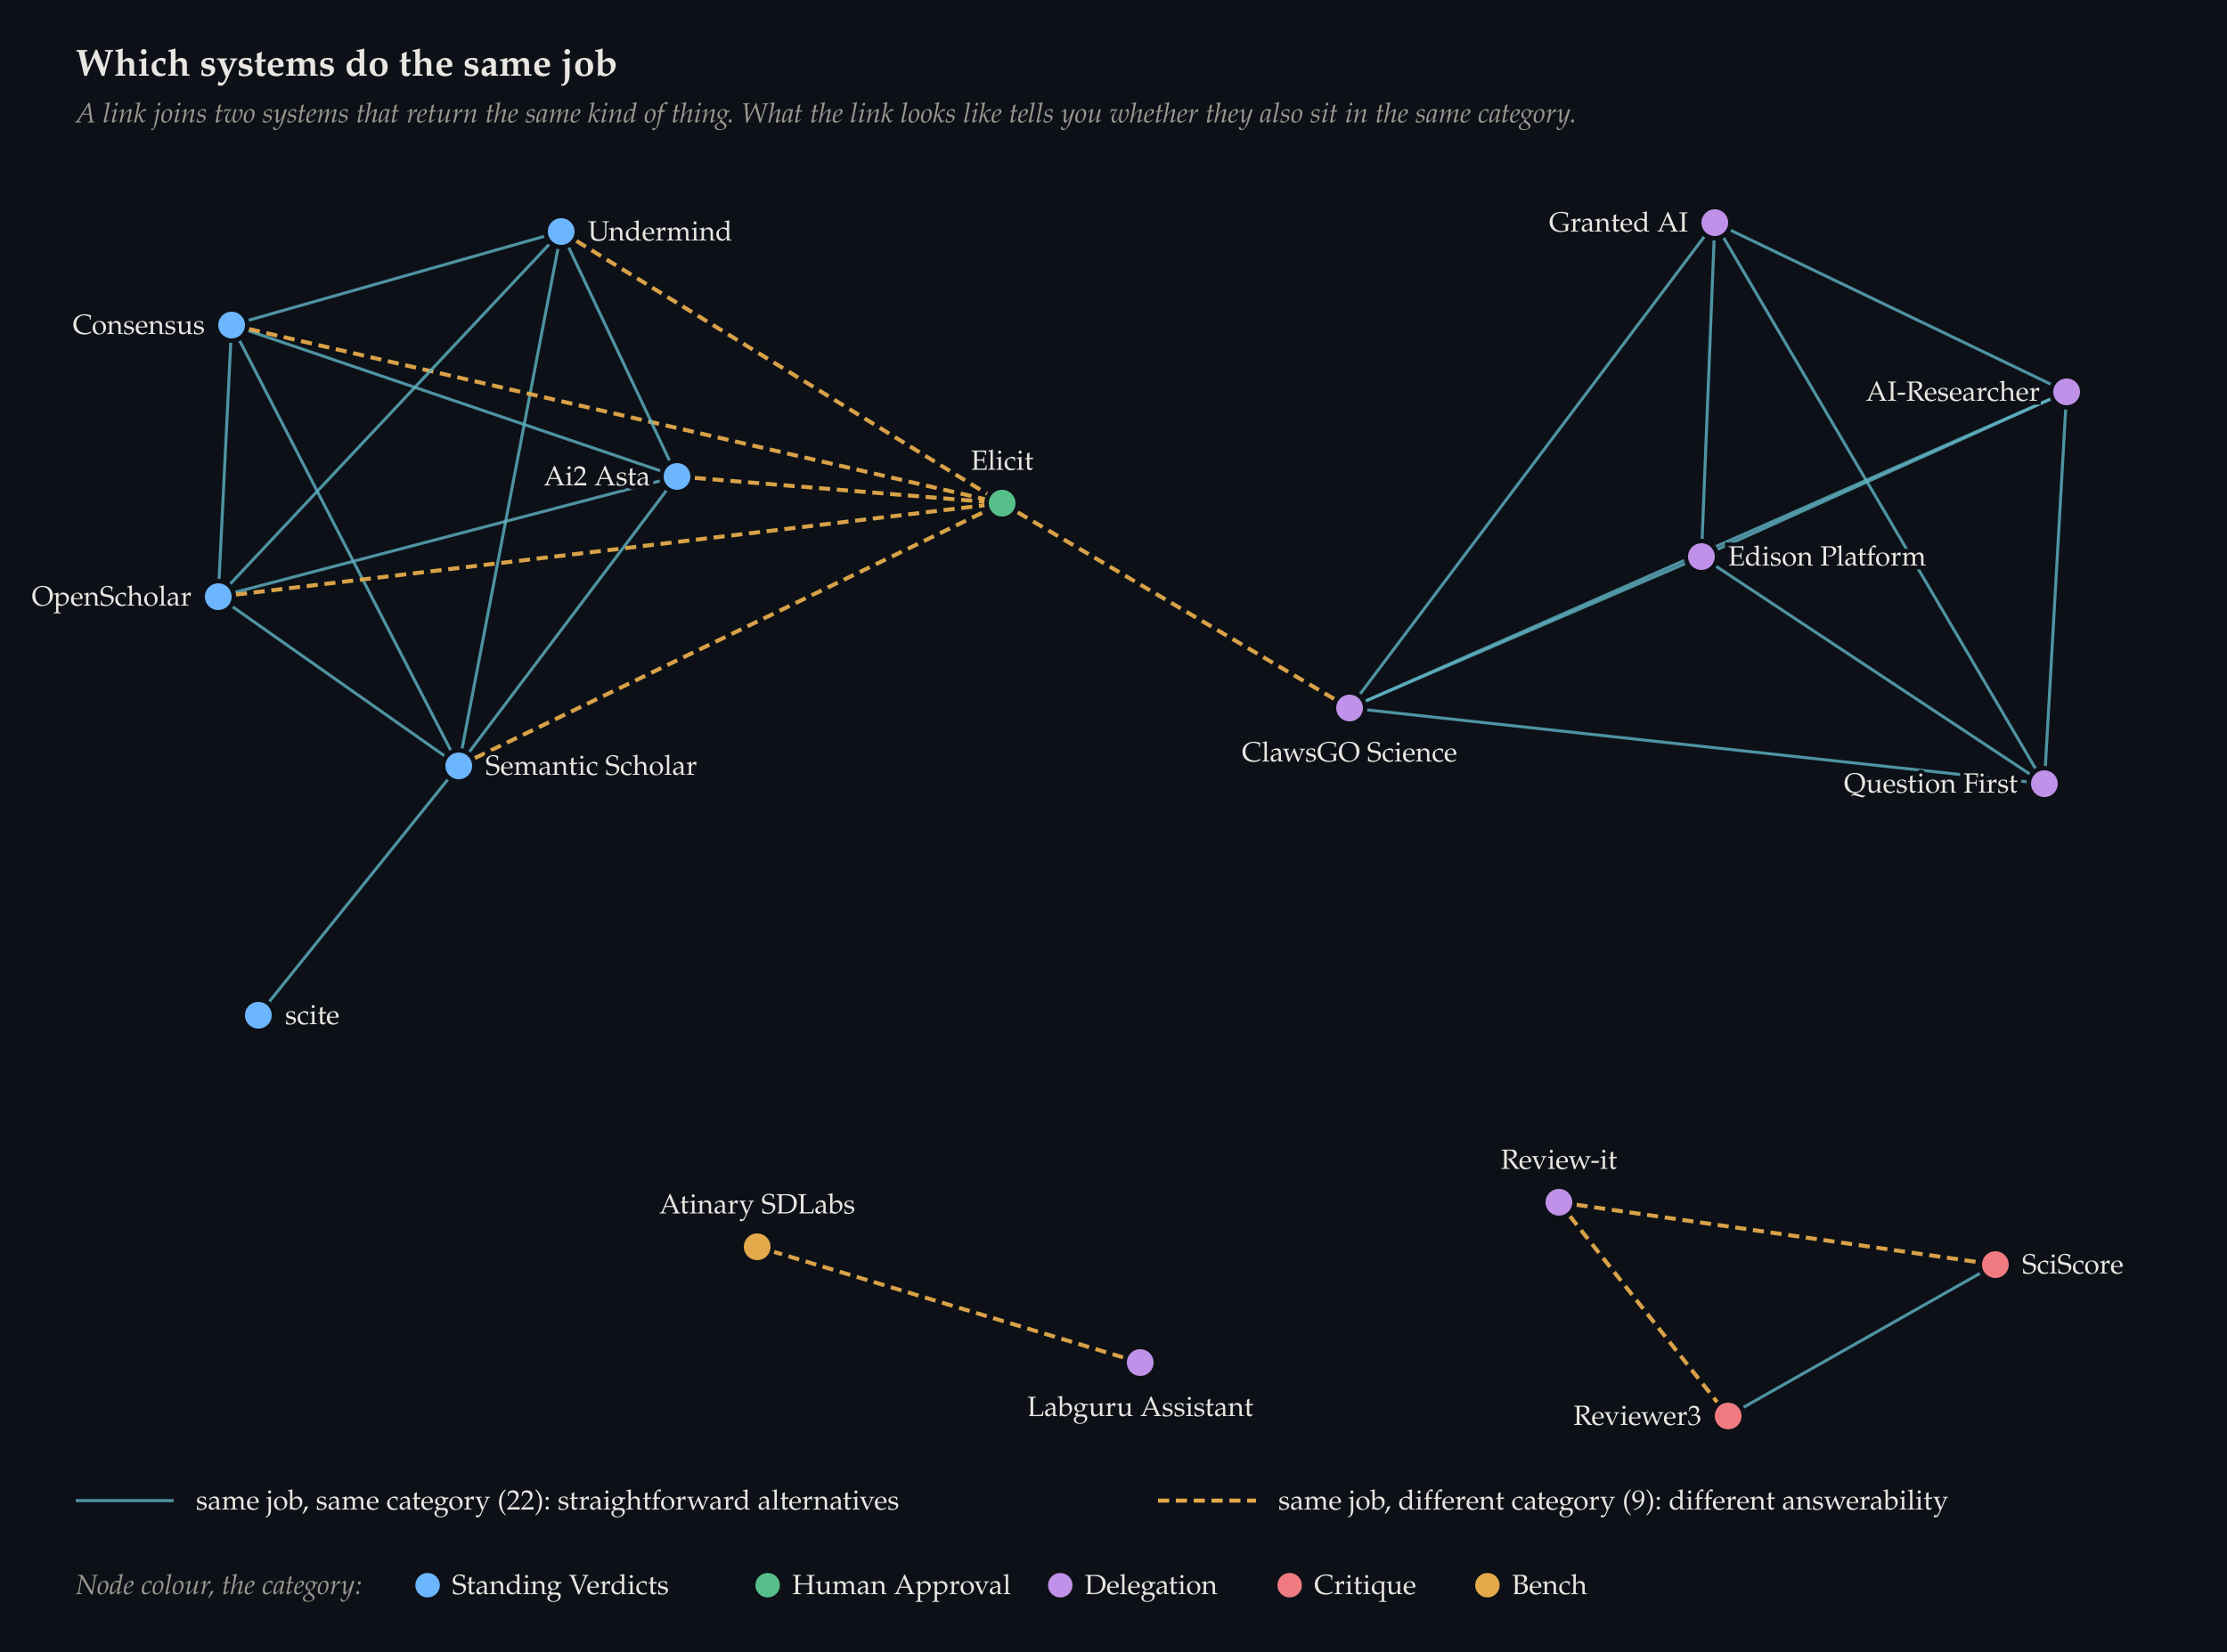
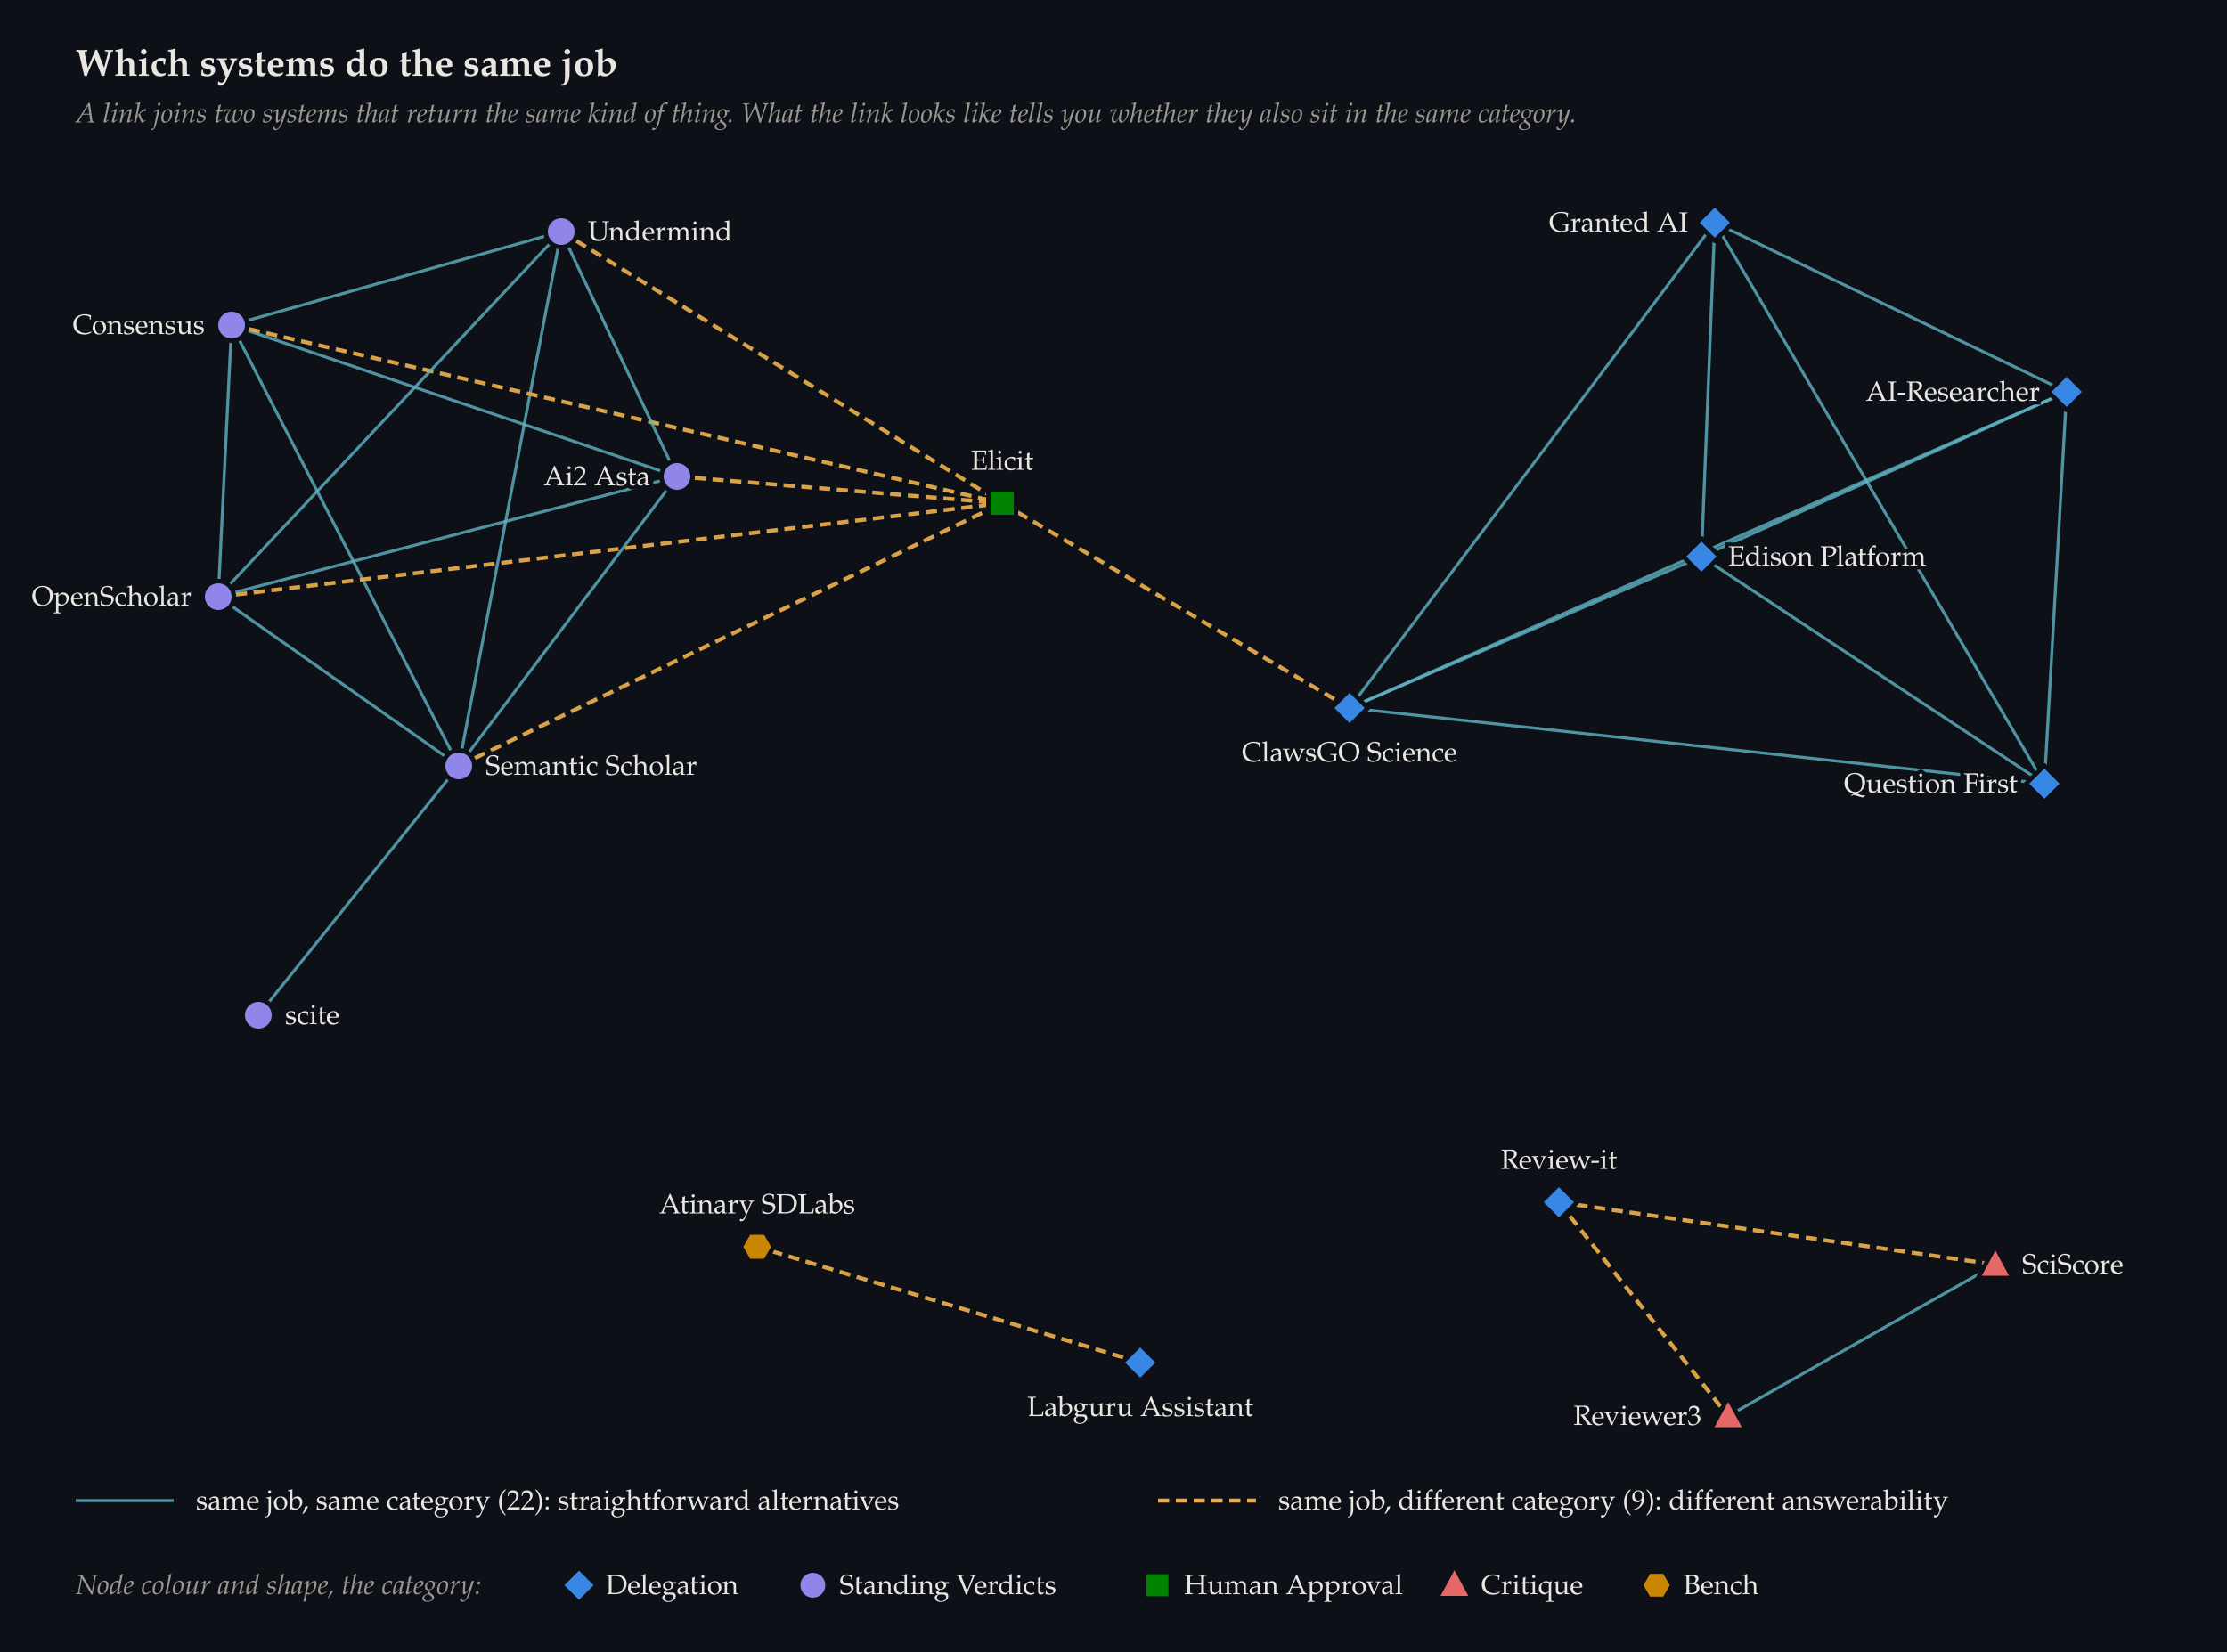
<svg xmlns="http://www.w3.org/2000/svg" width="1000" height="742" viewBox="0 0 1000 742" font-family="&quot;Iowan Old Style&quot;,&quot;Palatino Linotype&quot;,Palatino,&quot;Book Antiqua&quot;,Georgia,&quot;Times New Roman&quot;,serif" role="img" aria-labelledby="gt gd">
  <rect width="1000" height="742" fill="#0d1117" />
  <text x="34" y="34" font-size="17" font-weight="600" fill="#e9e6e1">Which systems do the same job</text>
  <text x="34" y="55" font-size="12.5" font-style="italic" fill="#9a978f">A link joins two systems that return the same kind of thing. What the link looks like tells you whether they also sit in the same category.</text>
  <line x1="606" y1="318" x2="764" y2="250" stroke="#5fb4c4" stroke-width="1.35" opacity="0.8" />
  <line x1="606" y1="318" x2="918" y2="352" stroke="#5fb4c4" stroke-width="1.35" opacity="0.8" />
  <line x1="606" y1="318" x2="770" y2="100" stroke="#5fb4c4" stroke-width="1.35" opacity="0.8" />
  <line x1="606" y1="318" x2="928" y2="176" stroke="#5fb4c4" stroke-width="1.35" opacity="0.8" />
  <line x1="606" y1="318" x2="450" y2="226" stroke="#e3a94a" stroke-width="1.8" stroke-dasharray="5 3" opacity="0.95" />
  <line x1="764" y1="250" x2="918" y2="352" stroke="#5fb4c4" stroke-width="1.35" opacity="0.8" />
  <line x1="764" y1="250" x2="770" y2="100" stroke="#5fb4c4" stroke-width="1.35" opacity="0.8" />
  <line x1="764" y1="250" x2="928" y2="176" stroke="#5fb4c4" stroke-width="1.35" opacity="0.8" />
  <line x1="918" y1="352" x2="770" y2="100" stroke="#5fb4c4" stroke-width="1.35" opacity="0.8" />
  <line x1="918" y1="352" x2="928" y2="176" stroke="#5fb4c4" stroke-width="1.35" opacity="0.8" />
  <line x1="700" y1="540" x2="896" y2="568" stroke="#e3a94a" stroke-width="1.8" stroke-dasharray="5 3" opacity="0.95" />
  <line x1="700" y1="540" x2="776" y2="636" stroke="#e3a94a" stroke-width="1.8" stroke-dasharray="5 3" opacity="0.95" />
  <line x1="770" y1="100" x2="928" y2="176" stroke="#5fb4c4" stroke-width="1.35" opacity="0.8" />
  <line x1="512" y1="612" x2="340" y2="560" stroke="#e3a94a" stroke-width="1.8" stroke-dasharray="5 3" opacity="0.95" />
  <line x1="206" y1="344" x2="104" y2="146" stroke="#5fb4c4" stroke-width="1.35" opacity="0.8" />
  <line x1="206" y1="344" x2="252" y2="104" stroke="#5fb4c4" stroke-width="1.35" opacity="0.8" />
  <line x1="206" y1="344" x2="304" y2="214" stroke="#5fb4c4" stroke-width="1.35" opacity="0.8" />
  <line x1="206" y1="344" x2="98" y2="268" stroke="#5fb4c4" stroke-width="1.35" opacity="0.8" />
  <line x1="206" y1="344" x2="116" y2="456" stroke="#5fb4c4" stroke-width="1.35" opacity="0.8" />
  <line x1="206" y1="344" x2="450" y2="226" stroke="#e3a94a" stroke-width="1.8" stroke-dasharray="5 3" opacity="0.95" />
  <line x1="104" y1="146" x2="252" y2="104" stroke="#5fb4c4" stroke-width="1.35" opacity="0.8" />
  <line x1="104" y1="146" x2="304" y2="214" stroke="#5fb4c4" stroke-width="1.35" opacity="0.8" />
  <line x1="104" y1="146" x2="98" y2="268" stroke="#5fb4c4" stroke-width="1.35" opacity="0.8" />
  <line x1="104" y1="146" x2="450" y2="226" stroke="#e3a94a" stroke-width="1.8" stroke-dasharray="5 3" opacity="0.95" />
  <line x1="252" y1="104" x2="304" y2="214" stroke="#5fb4c4" stroke-width="1.35" opacity="0.8" />
  <line x1="252" y1="104" x2="98" y2="268" stroke="#5fb4c4" stroke-width="1.35" opacity="0.8" />
  <line x1="252" y1="104" x2="450" y2="226" stroke="#e3a94a" stroke-width="1.8" stroke-dasharray="5 3" opacity="0.95" />
  <line x1="304" y1="214" x2="98" y2="268" stroke="#5fb4c4" stroke-width="1.35" opacity="0.8" />
  <line x1="304" y1="214" x2="450" y2="226" stroke="#e3a94a" stroke-width="1.8" stroke-dasharray="5 3" opacity="0.95" />
  <line x1="98" y1="268" x2="450" y2="226" stroke="#e3a94a" stroke-width="1.8" stroke-dasharray="5 3" opacity="0.95" />
  <line x1="896" y1="568" x2="776" y2="636" stroke="#5fb4c4" stroke-width="1.35" opacity="0.8" />
-   <circle cx="606" cy="318" r="7" fill="#c091e8" stroke="#0d1117" stroke-width="2" />
+   <path d="M0,-8.2L8.2,0L0,8.2L-8.2,0Z" transform="translate(606,318)" fill="#3987e5" stroke="#0d1117" stroke-width="2" stroke-linejoin="round" />
  <text x="606" y="342" font-size="12.5" text-anchor="middle" fill="#e9e6e1" stroke="#0d1117" stroke-width="3.4" paint-order="stroke">ClawsGO Science</text>
-   <circle cx="764" cy="250" r="7" fill="#c091e8" stroke="#0d1117" stroke-width="2" />
+   <path d="M0,-8.2L8.2,0L0,8.2L-8.2,0Z" transform="translate(764,250)" fill="#3987e5" stroke="#0d1117" stroke-width="2" stroke-linejoin="round" />
  <text x="776" y="254" font-size="12.5" text-anchor="start" fill="#e9e6e1" stroke="#0d1117" stroke-width="3.4" paint-order="stroke">Edison Platform</text>
-   <circle cx="918" cy="352" r="7" fill="#c091e8" stroke="#0d1117" stroke-width="2" />
+   <path d="M0,-8.2L8.2,0L0,8.2L-8.2,0Z" transform="translate(918,352)" fill="#3987e5" stroke="#0d1117" stroke-width="2" stroke-linejoin="round" />
  <text x="906" y="356" font-size="12.5" text-anchor="end" fill="#e9e6e1" stroke="#0d1117" stroke-width="3.4" paint-order="stroke">Question First</text>
-   <circle cx="700" cy="540" r="7" fill="#c091e8" stroke="#0d1117" stroke-width="2" />
+   <path d="M0,-8.2L8.2,0L0,8.2L-8.2,0Z" transform="translate(700,540)" fill="#3987e5" stroke="#0d1117" stroke-width="2" stroke-linejoin="round" />
  <text x="700" y="525" font-size="12.5" text-anchor="middle" fill="#e9e6e1" stroke="#0d1117" stroke-width="3.4" paint-order="stroke">Review-it</text>
-   <circle cx="770" cy="100" r="7" fill="#c091e8" stroke="#0d1117" stroke-width="2" />
+   <path d="M0,-8.2L8.2,0L0,8.2L-8.2,0Z" transform="translate(770,100)" fill="#3987e5" stroke="#0d1117" stroke-width="2" stroke-linejoin="round" />
  <text x="758" y="104" font-size="12.5" text-anchor="end" fill="#e9e6e1" stroke="#0d1117" stroke-width="3.4" paint-order="stroke">Granted AI</text>
-   <circle cx="512" cy="612" r="7" fill="#c091e8" stroke="#0d1117" stroke-width="2" />
+   <path d="M0,-8.2L8.2,0L0,8.2L-8.2,0Z" transform="translate(512,612)" fill="#3987e5" stroke="#0d1117" stroke-width="2" stroke-linejoin="round" />
  <text x="512" y="636" font-size="12.5" text-anchor="middle" fill="#e9e6e1" stroke="#0d1117" stroke-width="3.4" paint-order="stroke">Labguru Assistant</text>
-   <circle cx="928" cy="176" r="7" fill="#c091e8" stroke="#0d1117" stroke-width="2" />
+   <path d="M0,-8.2L8.2,0L0,8.2L-8.2,0Z" transform="translate(928,176)" fill="#3987e5" stroke="#0d1117" stroke-width="2" stroke-linejoin="round" />
  <text x="916" y="180" font-size="12.5" text-anchor="end" fill="#e9e6e1" stroke="#0d1117" stroke-width="3.4" paint-order="stroke">AI-Researcher</text>
-   <circle cx="206" cy="344" r="7" fill="#6cb6ff" stroke="#0d1117" stroke-width="2" />
+   <path d="M7,0A7,7 0 1 1 -7,0A7,7 0 1 1 7,0Z" transform="translate(206,344)" fill="#9085e9" stroke="#0d1117" stroke-width="2" stroke-linejoin="round" />
  <text x="218" y="348" font-size="12.5" text-anchor="start" fill="#e9e6e1" stroke="#0d1117" stroke-width="3.4" paint-order="stroke">Semantic Scholar</text>
-   <circle cx="104" cy="146" r="7" fill="#6cb6ff" stroke="#0d1117" stroke-width="2" />
+   <path d="M7,0A7,7 0 1 1 -7,0A7,7 0 1 1 7,0Z" transform="translate(104,146)" fill="#9085e9" stroke="#0d1117" stroke-width="2" stroke-linejoin="round" />
  <text x="92" y="150" font-size="12.5" text-anchor="end" fill="#e9e6e1" stroke="#0d1117" stroke-width="3.4" paint-order="stroke">Consensus</text>
-   <circle cx="252" cy="104" r="7" fill="#6cb6ff" stroke="#0d1117" stroke-width="2" />
+   <path d="M7,0A7,7 0 1 1 -7,0A7,7 0 1 1 7,0Z" transform="translate(252,104)" fill="#9085e9" stroke="#0d1117" stroke-width="2" stroke-linejoin="round" />
  <text x="264" y="108" font-size="12.5" text-anchor="start" fill="#e9e6e1" stroke="#0d1117" stroke-width="3.4" paint-order="stroke">Undermind</text>
-   <circle cx="304" cy="214" r="7" fill="#6cb6ff" stroke="#0d1117" stroke-width="2" />
+   <path d="M7,0A7,7 0 1 1 -7,0A7,7 0 1 1 7,0Z" transform="translate(304,214)" fill="#9085e9" stroke="#0d1117" stroke-width="2" stroke-linejoin="round" />
  <text x="292" y="218" font-size="12.5" text-anchor="end" fill="#e9e6e1" stroke="#0d1117" stroke-width="3.4" paint-order="stroke">Ai2 Asta</text>
-   <circle cx="98" cy="268" r="7" fill="#6cb6ff" stroke="#0d1117" stroke-width="2" />
+   <path d="M7,0A7,7 0 1 1 -7,0A7,7 0 1 1 7,0Z" transform="translate(98,268)" fill="#9085e9" stroke="#0d1117" stroke-width="2" stroke-linejoin="round" />
  <text x="86" y="272" font-size="12.5" text-anchor="end" fill="#e9e6e1" stroke="#0d1117" stroke-width="3.4" paint-order="stroke">OpenScholar</text>
-   <circle cx="116" cy="456" r="7" fill="#6cb6ff" stroke="#0d1117" stroke-width="2" />
+   <path d="M7,0A7,7 0 1 1 -7,0A7,7 0 1 1 7,0Z" transform="translate(116,456)" fill="#9085e9" stroke="#0d1117" stroke-width="2" stroke-linejoin="round" />
  <text x="128" y="460" font-size="12.5" text-anchor="start" fill="#e9e6e1" stroke="#0d1117" stroke-width="3.4" paint-order="stroke">scite</text>
-   <circle cx="450" cy="226" r="7" fill="#57c08a" stroke="#0d1117" stroke-width="2" />
+   <path d="M-6.2,-6.2H6.2V6.2H-6.2Z" transform="translate(450,226)" fill="#008300" stroke="#0d1117" stroke-width="2" stroke-linejoin="round" />
  <text x="450" y="211" font-size="12.5" text-anchor="middle" fill="#e9e6e1" stroke="#0d1117" stroke-width="3.4" paint-order="stroke">Elicit</text>
-   <circle cx="896" cy="568" r="7" fill="#f07a82" stroke="#0d1117" stroke-width="2" />
+   <path d="M0,-8.4L7.8,6L-7.8,6Z" transform="translate(896,568)" fill="#e66767" stroke="#0d1117" stroke-width="2" stroke-linejoin="round" />
  <text x="908" y="572" font-size="12.5" text-anchor="start" fill="#e9e6e1" stroke="#0d1117" stroke-width="3.4" paint-order="stroke">SciScore</text>
-   <circle cx="776" cy="636" r="7" fill="#f07a82" stroke="#0d1117" stroke-width="2" />
+   <path d="M0,-8.4L7.8,6L-7.8,6Z" transform="translate(776,636)" fill="#e66767" stroke="#0d1117" stroke-width="2" stroke-linejoin="round" />
  <text x="764" y="640" font-size="12.5" text-anchor="end" fill="#e9e6e1" stroke="#0d1117" stroke-width="3.4" paint-order="stroke">Reviewer3</text>
-   <circle cx="340" cy="560" r="7" fill="#e3a94a" stroke="#0d1117" stroke-width="2" />
+   <path d="M-7.4,0L-3.7,-6.4L3.7,-6.4L7.4,0L3.7,6.4L-3.7,6.4Z" transform="translate(340,560)" fill="#c98500" stroke="#0d1117" stroke-width="2" stroke-linejoin="round" />
  <text x="340" y="545" font-size="12.5" text-anchor="middle" fill="#e9e6e1" stroke="#0d1117" stroke-width="3.4" paint-order="stroke">Atinary SDLabs</text>
  <line x1="34" y1="674" x2="78" y2="674" stroke="#5fb4c4" stroke-width="1.35" opacity="0.8" />
  <text x="88" y="678" font-size="12.5" fill="#e9e6e1">same job, same category (22): straightforward alternatives</text>
  <line x1="520" y1="674" x2="564" y2="674" stroke="#e3a94a" stroke-width="1.8" stroke-dasharray="5 3" />
  <text x="574" y="678" font-size="12.5" fill="#e9e6e1">same job, different category (9): different answerability</text>
-   <text x="34" y="716" font-size="12.5" font-style="italic" fill="#9a978f">Node colour, the category:</text>
-   <circle cx="192" cy="712" r="5.5" fill="#6cb6ff" />
-   <text x="203" y="716" font-size="12.5" fill="#e9e6e1">Standing Verdicts</text>
-   <circle cx="344.7" cy="712" r="5.5" fill="#57c08a" />
-   <text x="355.7" y="716" font-size="12.5" fill="#e9e6e1">Human Approval</text>
-   <circle cx="476.1" cy="712" r="5.5" fill="#c091e8" />
-   <text x="487.1" y="716" font-size="12.5" fill="#e9e6e1">Delegation</text>
-   <circle cx="579.1" cy="712" r="5.5" fill="#f07a82" />
-   <text x="590.1" y="716" font-size="12.5" fill="#e9e6e1">Critique</text>
-   <circle cx="667.9" cy="712" r="5.5" fill="#e3a94a" />
-   <text x="678.9" y="716" font-size="12.5" fill="#e9e6e1">Bench</text>
+   <text x="34" y="716" font-size="12.5" font-style="italic" fill="#9a978f">Node colour and shape, the category:</text>
+   <path d="M0,-8.2L8.2,0L0,8.2L-8.2,0Z" transform="translate(260,712) scale(0.8)" fill="#3987e5" />
+   <text x="272" y="716" font-size="12.5" fill="#e9e6e1">Delegation</text>
+   <path d="M7,0A7,7 0 1 1 -7,0A7,7 0 1 1 7,0Z" transform="translate(365,712) scale(0.8)" fill="#9085e9" />
+   <text x="377" y="716" font-size="12.5" fill="#e9e6e1">Standing Verdicts</text>
+   <path d="M-6.2,-6.2H6.2V6.2H-6.2Z" transform="translate(519.7,712) scale(0.8)" fill="#008300" />
+   <text x="531.7" y="716" font-size="12.5" fill="#e9e6e1">Human Approval</text>
+   <path d="M0,-8.4L7.8,6L-7.8,6Z" transform="translate(653.1,712) scale(0.8)" fill="#e66767" />
+   <text x="665.1" y="716" font-size="12.5" fill="#e9e6e1">Critique</text>
+   <path d="M-7.4,0L-3.7,-6.4L3.7,-6.4L7.4,0L3.7,6.4L-3.7,6.4Z" transform="translate(743.9,712) scale(0.8)" fill="#c98500" />
+   <text x="755.9" y="716" font-size="12.5" fill="#e9e6e1">Bench</text>
</svg>
